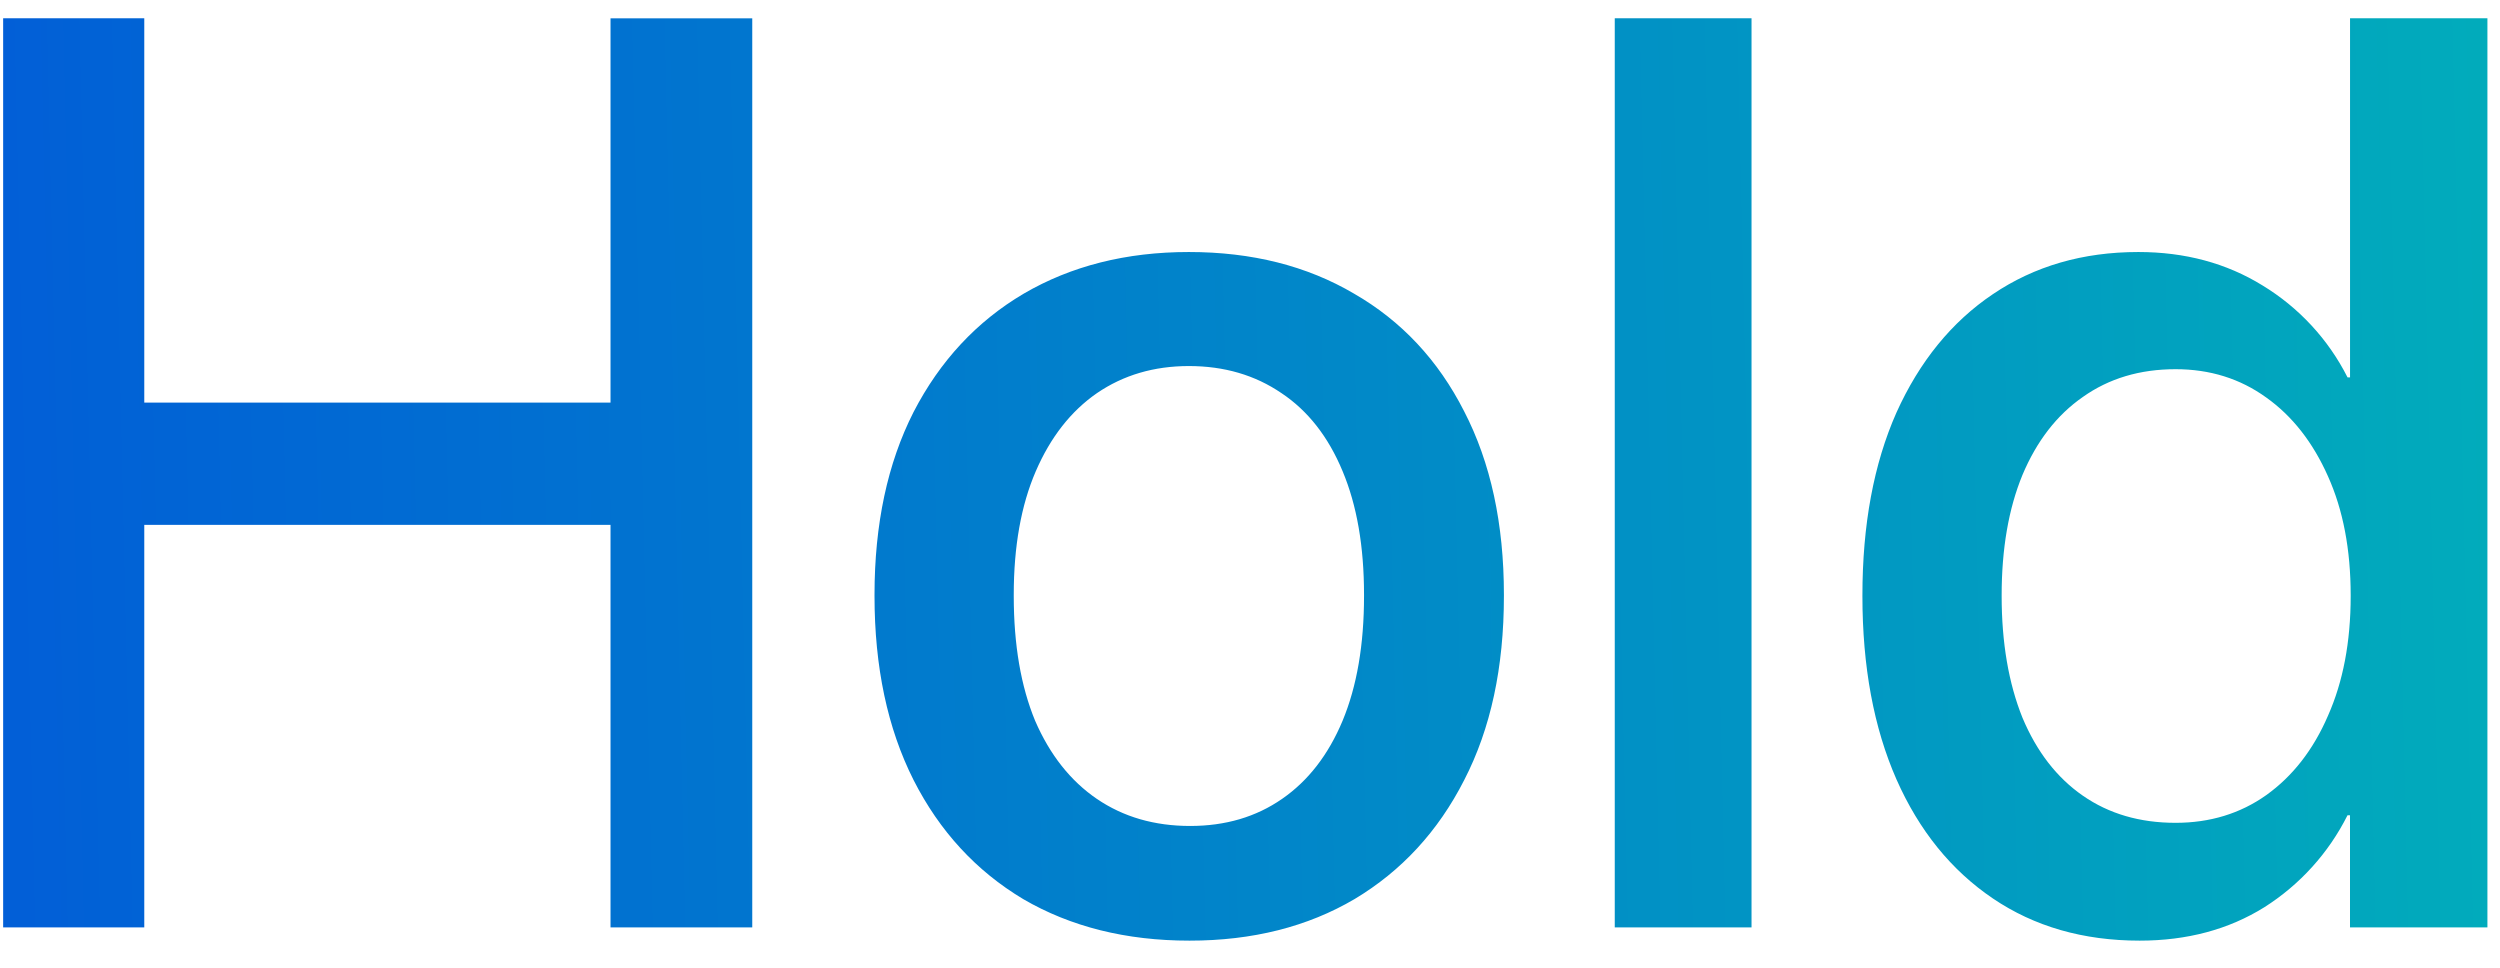
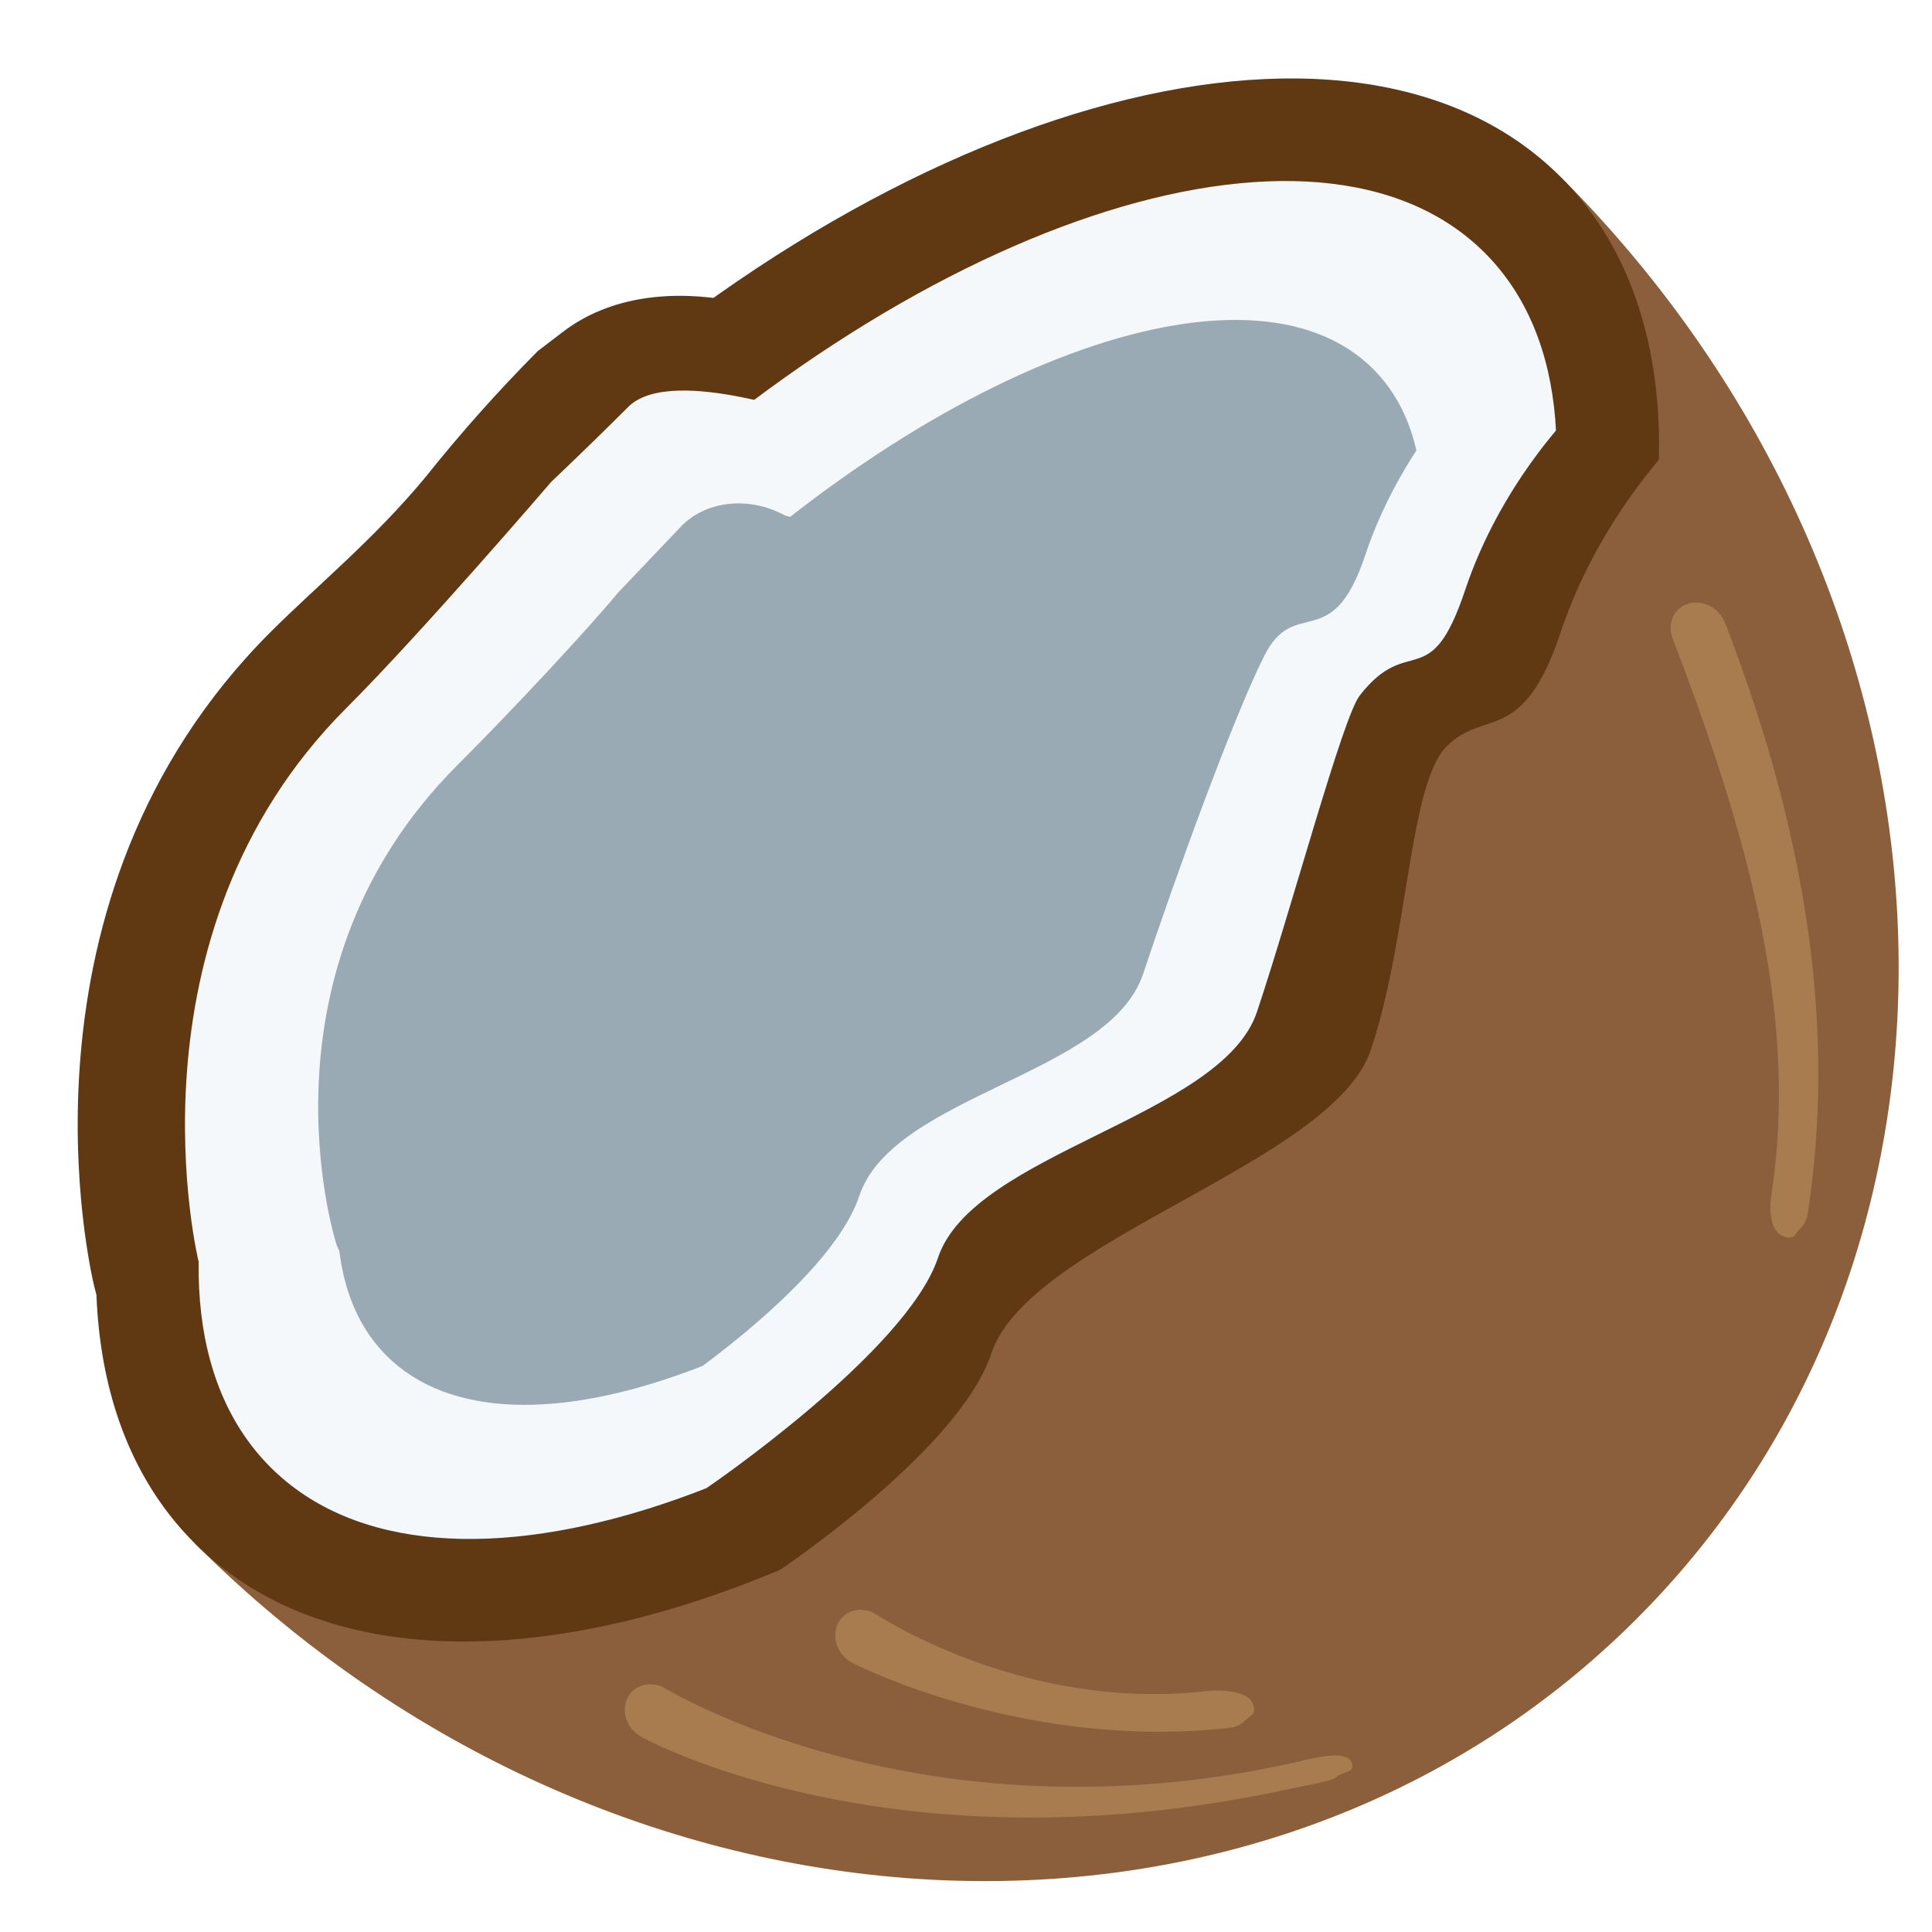
- <svg xmlns="http://www.w3.org/2000/svg" width="62" height="24" viewBox="0 0 62 24" fill="none">
-   <path d="M.078 23V.453h3.5v9.531h11.563V.454h3.515V23h-3.515v-9.984H3.578V23h-3.5Zm29.422.328c-1.573 0-2.948-.344-4.125-1.031-1.167-.698-2.073-1.682-2.719-2.953-.646-1.282-.968-2.802-.968-4.563v-.031c0-1.75.322-3.26.968-4.531.657-1.271 1.568-2.25 2.735-2.938 1.177-.687 2.541-1.031 4.093-1.031 1.563 0 2.927.344 4.094 1.031 1.177.677 2.089 1.651 2.734 2.922.657 1.271.985 2.787.985 4.547v.031c0 1.771-.328 3.292-.984 4.563-.646 1.27-1.553 2.255-2.72 2.953-1.166.687-2.53 1.031-4.093 1.031Zm.016-2.844c.875 0 1.635-.224 2.28-.672.647-.447 1.147-1.093 1.5-1.937.355-.854.532-1.885.532-3.094v-.031c0-1.198-.177-2.219-.531-3.063-.354-.854-.86-1.5-1.516-1.937-.656-.448-1.422-.672-2.297-.672-.864 0-1.625.224-2.28.672-.647.448-1.152 1.094-1.517 1.938-.364.843-.546 1.864-.546 3.062v.031c0 1.209.177 2.24.53 3.094.366.844.876 1.49 1.532 1.938.656.447 1.427.671 2.313.671ZM40.046 23V.453h3.392V23h-3.391Zm13.017.328c-1.396 0-2.61-.349-3.641-1.047-1.031-.698-1.828-1.682-2.39-2.953-.563-1.281-.844-2.797-.844-4.547v-.015c0-1.75.28-3.26.843-4.532.573-1.27 1.37-2.25 2.39-2.937 1.032-.698 2.235-1.047 3.61-1.047 1.157 0 2.183.276 3.078.828a5.646 5.646 0 0 1 2.11 2.281h.062V.453h3.407V23H58.28v-2.781h-.062a5.743 5.743 0 0 1-2.063 2.281c-.885.552-1.916.828-3.093.828Zm.89-2.922c.854 0 1.604-.229 2.25-.687.656-.469 1.167-1.125 1.531-1.969.375-.844.563-1.833.563-2.969v-.015c0-1.136-.188-2.12-.563-2.954-.375-.843-.885-1.494-1.53-1.953-.647-.468-1.397-.703-2.25-.703-.886 0-1.652.23-2.298.688-.646.448-1.146 1.094-1.5 1.937-.343.834-.515 1.828-.515 2.985v.015c0 1.156.172 2.162.515 3.016.354.844.854 1.49 1.5 1.937.646.448 1.412.672 2.297.672Z" fill="url(#a)" />
-   <defs>
-     <linearGradient id="a" x1="-29" y1="3" x2="93.447" y2=".196" gradientUnits="userSpaceOnUse">
-       <stop stop-color="#023BE4" />
-       <stop offset="1" stop-color="#00D3AD" />
-     </linearGradient>
-   </defs>
+ <svg xmlns="http://www.w3.org/2000/svg" width="45" height="45" viewBox="0 0 45 45" fill="none">
+   <path d="M38.117 37.709c8.788-8.787 7.997-23.824-1.767-33.588L4.53 35.941c9.764 9.765 24.801 10.554 33.587 1.768" fill="#8B5E3C" />
+   <path d="M36.35 4.121c4.881 4.881 1.716 15.963-7.07 24.75-8.789 8.787-19.869 11.951-24.75 7.07-4.881-4.88-1.716-15.961 7.071-24.748C20.39 2.405 31.47-.76 36.35 4.12Z" fill="#603913" />
+   <path d="M5.511 30.271a1.248 1.248 0 0 1-2.096-.586c-.085-.336-1.969-8.337 3.766-14.072 1.4-1.4 3.479-4.718 4.07-5.68.5-.52.918-.338 1.873-1.294.437-.438 1.756-2.81 5.548.786.438.415.488 1.098.145 1.594L5.657 30.096a1.336 1.336 0 0 1-.146.175" fill="#F5F8FA" />
+   <path d="M13.072 7.76c2.292-1.796 5.972-.394 6.876.495.853.852.583 2.48-.102 3.472L6.685 30.807a2.498 2.498 0 0 1-4.485-.823c-.09-.367-2.13-9.029 4.096-15.257 1.115-1.114 2.424-2.17 3.636-3.64a35.96 35.96 0 0 1 2.594-2.91l.546-.417Zm1.588 1.692a106.84 106.84 0 0 1-1.821 1.772s-3.005 3.503-4.775 5.271c-5.301 5.304-3.438 12.891-3.438 12.891L19.192 9.791s-3.49-1.302-4.532-.339" fill="#603913" />
+   <path d="M34.583 5.889c3.904 3.905.74 13.402-7.072 21.212-7.81 7.81-17.307 10.977-21.212 7.072-3.905-3.906-.74-13.403 7.07-21.213C21.18 5.149 30.677 1.984 34.583 5.889Z" fill="#F5F8FA" />
+   <path d="M31.985 8.596c2.898 2.898.104 10.393-6.242 16.739-6.348 6.348-13.84 9.14-16.74 6.242C6.107 28.68 8.9 21.186 15.247 14.84c6.347-6.347 13.841-9.142 16.739-6.243" fill="#99AAB5" />
+   <path d="m19.751 12.424-1.47-.419c-.702-.39-1.694-.418-2.37.207l-1.515 1.592c-.716.862-2.397 2.672-3.742 4.017-4.759 4.759-2.899 10.903-2.818 11.163a.625.625 0 0 0 1.11.168l10.996-15.836a.625.625 0 0 0-.19-.892" fill="#99AAB5" />
+   <path d="M15.3 32.57s4.011-2.606 4.714-4.714c.786-2.356 5.827-2.815 6.612-5.172.784-2.357 2.095-5.957 2.816-7.398.72-1.441 1.573-.001 2.358-2.357.785-2.359 2.355-3.93 2.355-3.93s0 11.001-2.355 13.357c-2.358 2.358-11.786 11.786-12.573 10.999-.785-.785-3.927-.785-3.927-.785" fill="#F5F8FA" />
+   <path d="M16.453 34.663s4.662-3.172 5.395-5.368c.818-2.455 6.612-3.274 7.43-5.729.82-2.455 1.995-6.857 2.392-7.365 1.145-1.474 1.635-.001 2.455-2.454.818-2.458 2.454-4.093 2.454-4.093s0 11.457-2.454 13.912C31.67 26.023 21.849 35.843 21.03 35.024c-.82-.818-4.578-.361-4.578-.361" fill="#603913" />
+   <path d="M17.789 36.825s4.512-2.931 5.302-5.303c.884-2.65 7.956-4.42 8.84-7.072.884-2.651.884-6.186 1.768-7.07.884-.885 1.767 0 2.651-2.652.884-2.652 2.651-4.42 2.651-4.42s0 12.375-2.651 15.027c-2.651 2.651-13.258 13.258-14.141 12.374-.885-.884-4.42-.884-4.42-.884" fill="#8B5E3C" />
+   <path d="M28.995 40.079a.587.587 0 0 1-.349.165c-4.711.532-8.616-1.422-8.781-1.505-.336-.171-.5-.57-.362-.893.134-.323.52-.446.86-.272.036.019 3.428 2.303 7.726 1.816.356-.04 1.032-.019 1.11.345.046.219-.065.206-.204.344Zm12.946-11.474c-.144.142-.134.265-.362.206-.36-.091-.373-.645-.319-.997.615-3.989-.45-8.13-2.301-12.94-.135-.35.033-.719.367-.815.339-.099.724.105.858.456 1.944 5.041 2.571 9.544 1.92 13.765a.577.577 0 0 1-.163.325Zm-10.455 12.46c-.114-.356-1.045-.075-1.391.001-8.669 1.908-14.575-1.731-14.64-1.761-.34-.17-.724-.042-.856.279-.133.322.032.722.37.89.281.141 6.01 3.187 15.156 1.175.114-.026.901-.164.977-.24.153-.153.462-.104.384-.344" fill="#A97C50" />
</svg>
